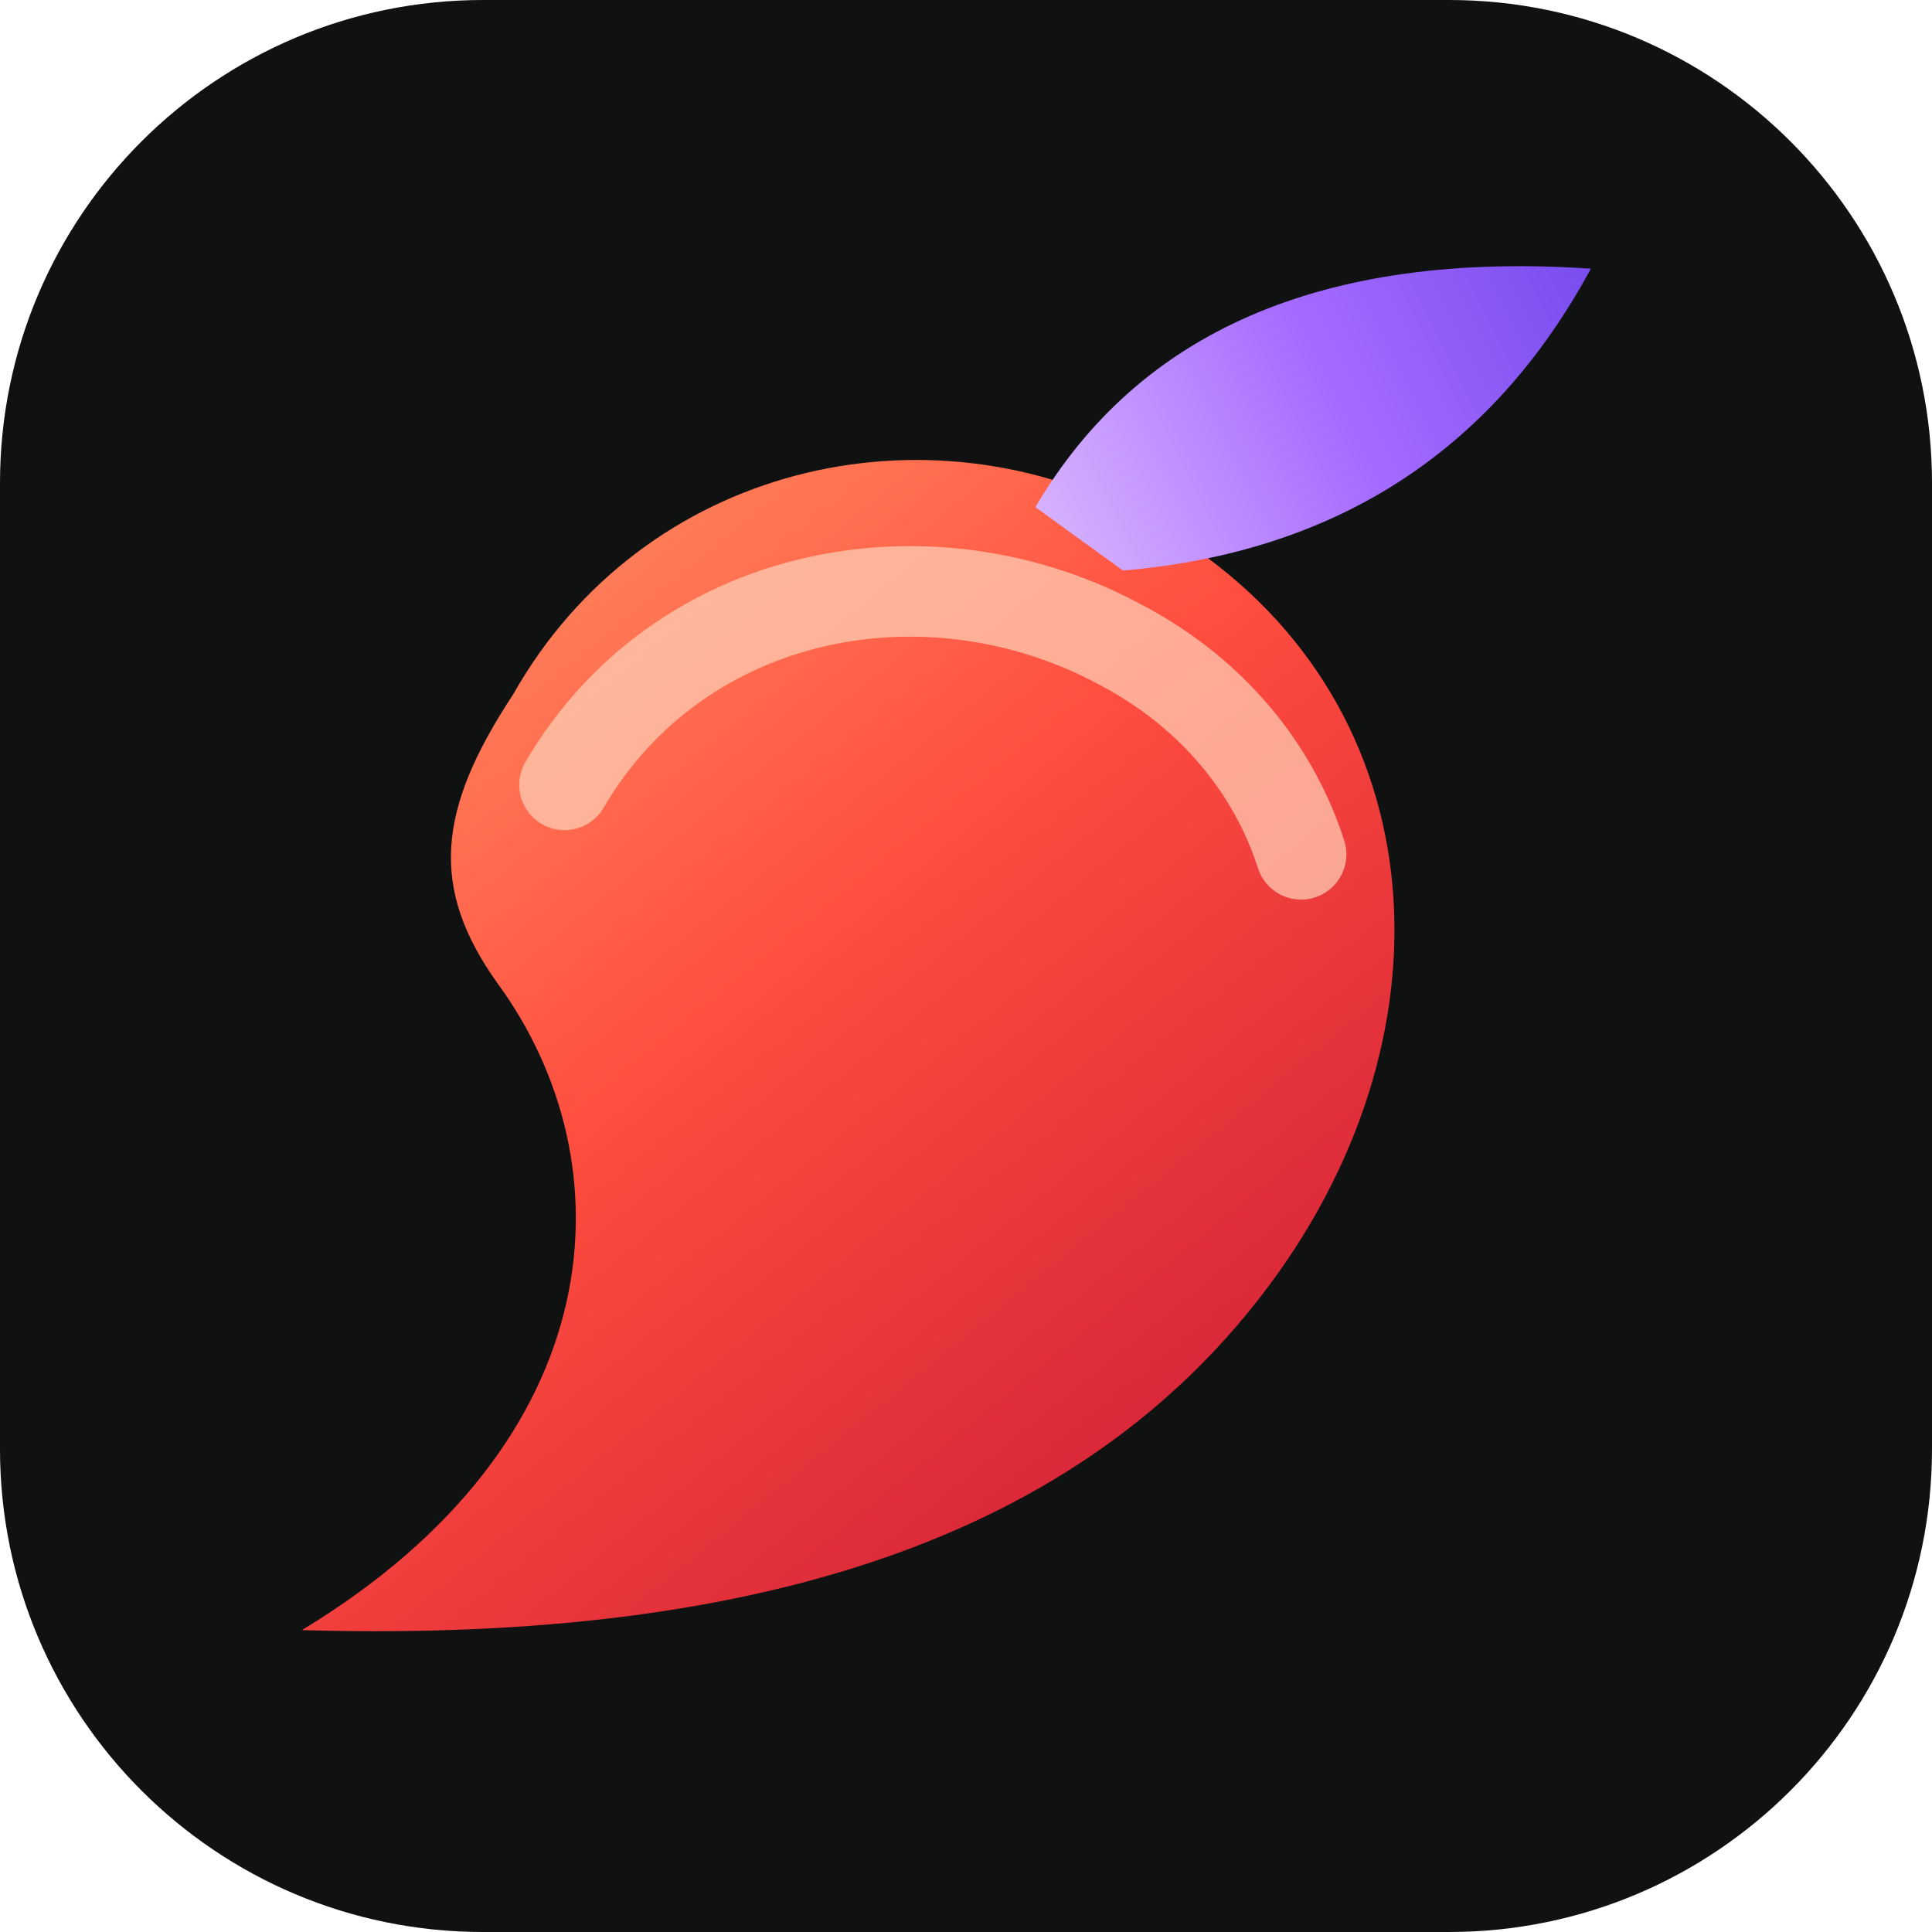
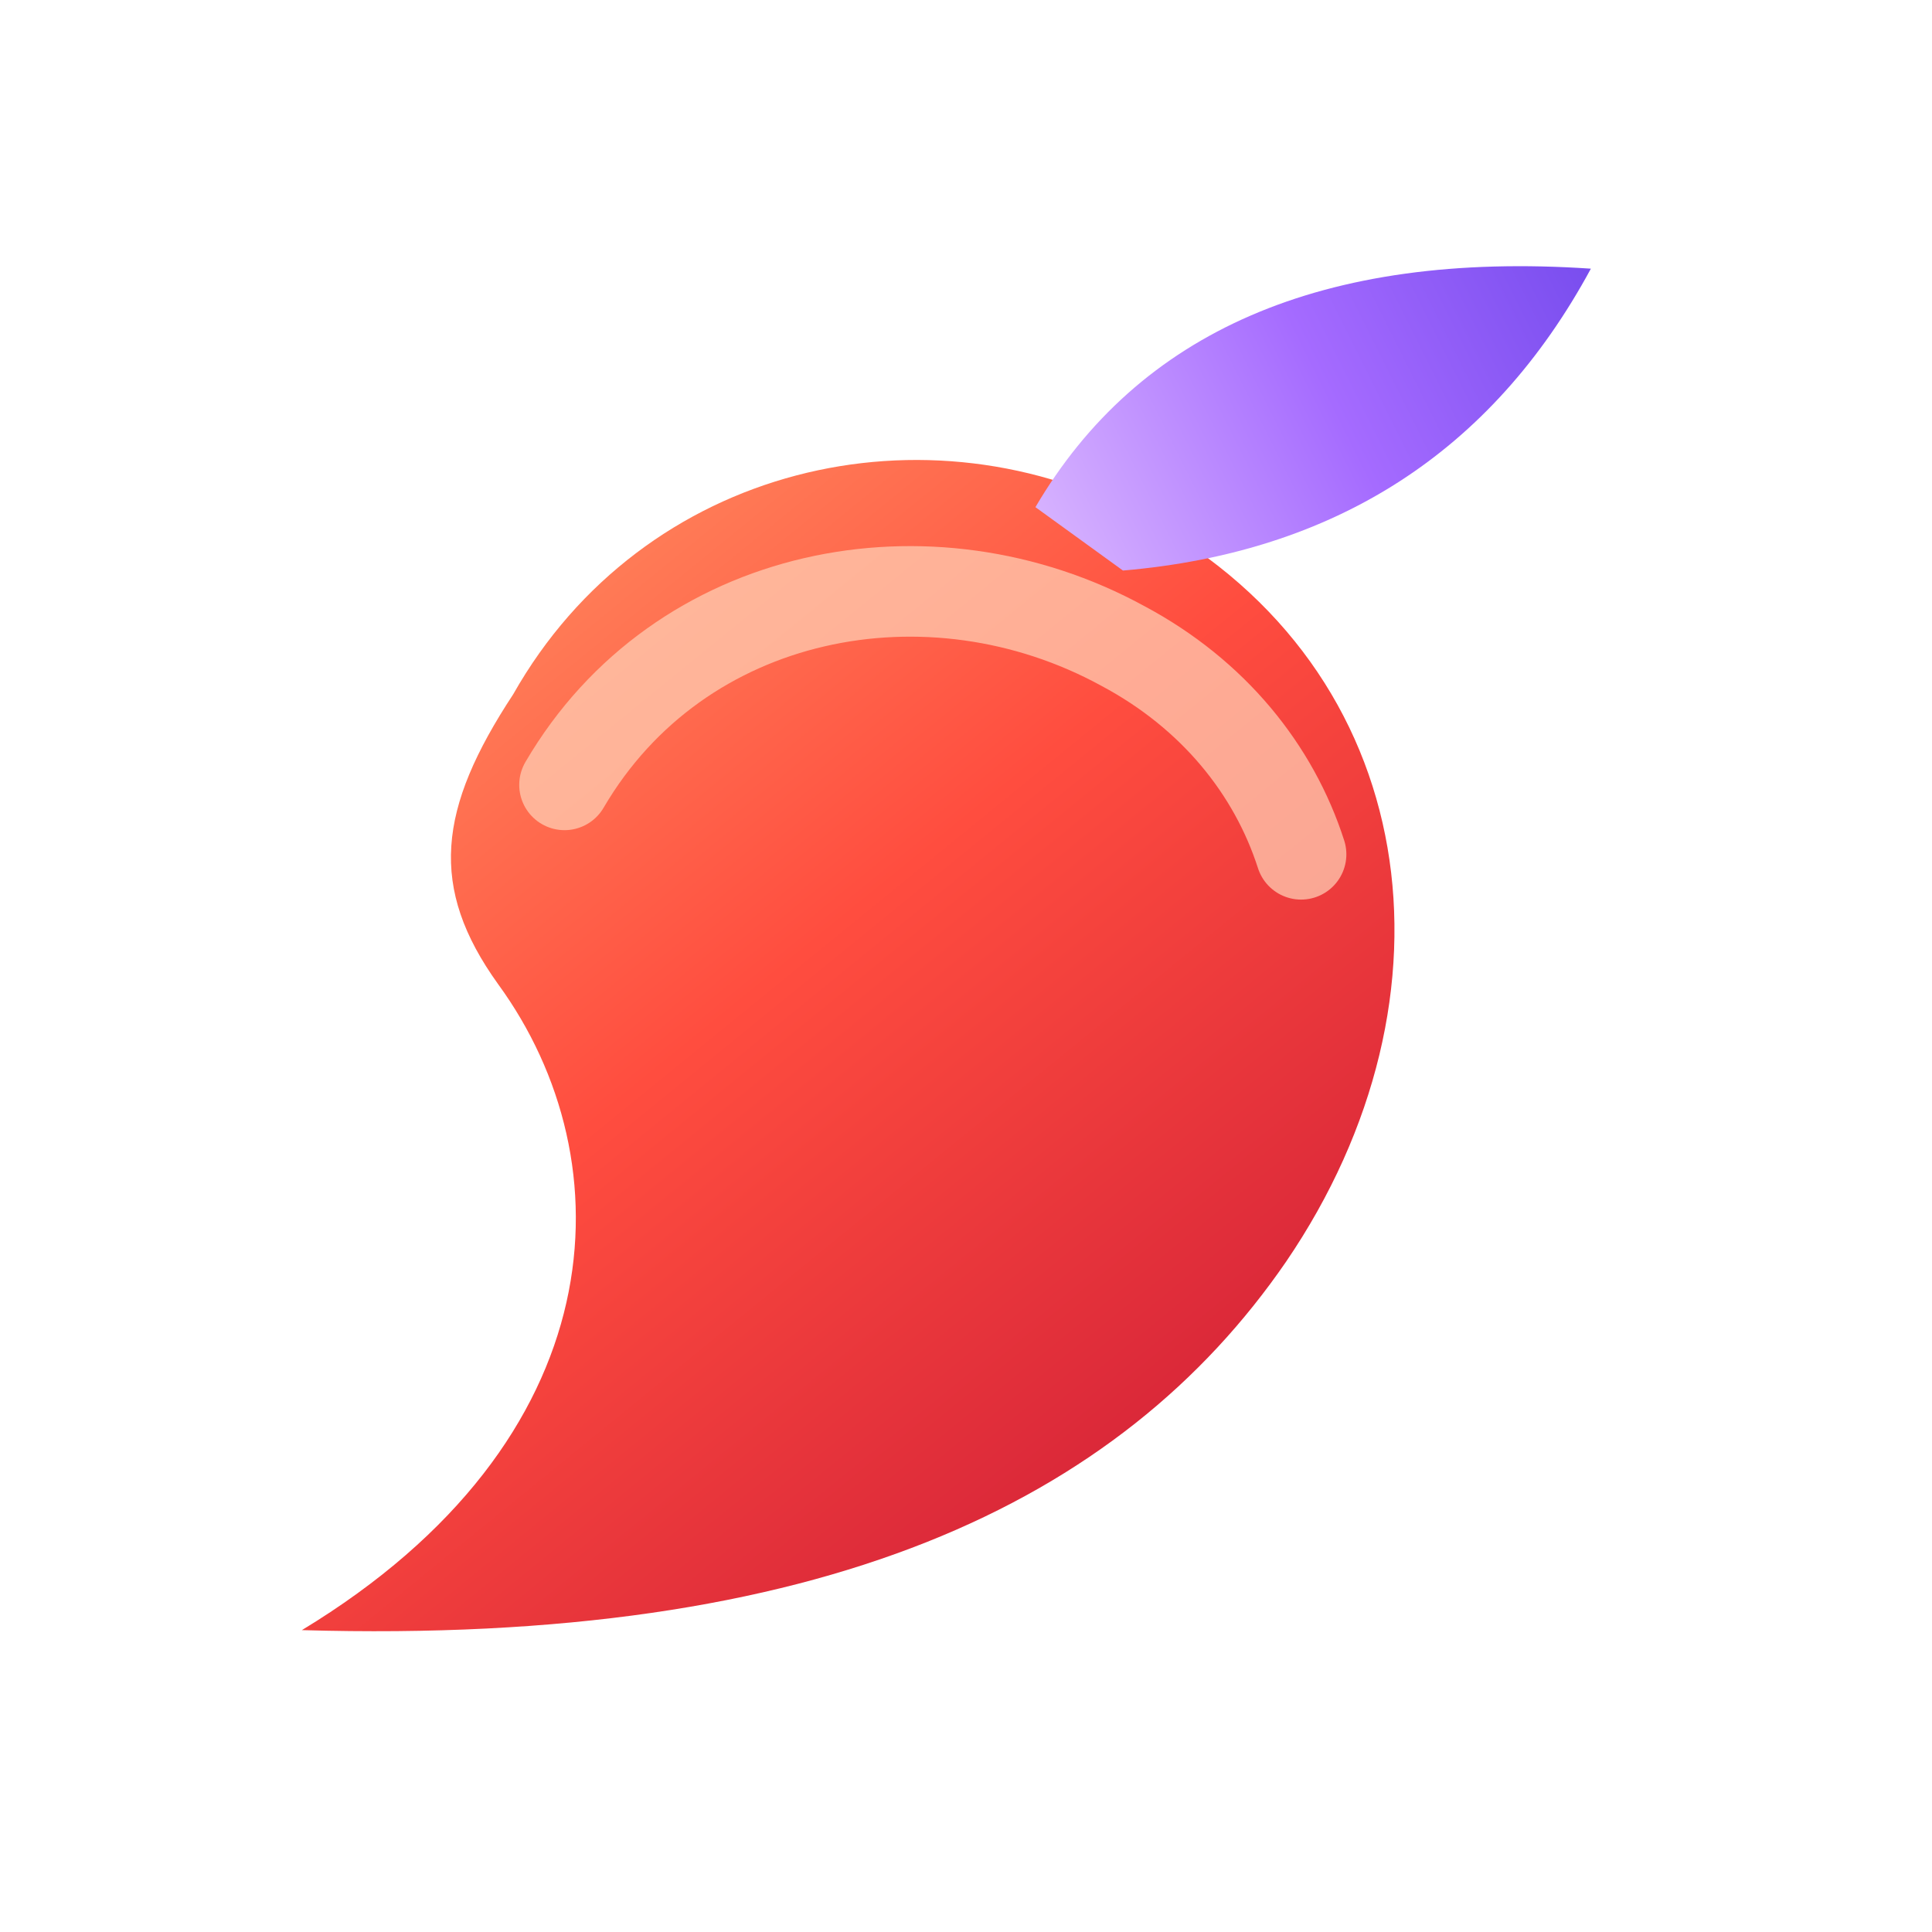
<svg xmlns="http://www.w3.org/2000/svg" viewBox="0 0 64 64" fill="none">
  <defs>
    <linearGradient id="p" x1="15" y1="11" x2="50" y2="54" gradientUnits="userSpaceOnUse">
      <stop stop-color="#ff9a66" />
      <stop offset=".42" stop-color="#ff4d3f" />
      <stop offset="1" stop-color="#c20f35" />
    </linearGradient>
    <linearGradient id="l" x1="34" y1="17" x2="54" y2="7" gradientUnits="userSpaceOnUse">
      <stop stop-color="#d8b4ff" />
      <stop offset=".48" stop-color="#a56bff" />
      <stop offset="1" stop-color="#7047eb" />
    </linearGradient>
  </defs>
-   <rect width="64" height="64" rx="16" fill="#101212" />
  <path d="M17 23C21.3 15.4 30.7 13.2 38 17.2C47.1 22.2 48.6 33 42.6 41.8C37.1 49.8 27.2 54.5 10 54C20.4 47.7 20.8 38.5 16.5 32.6C14.2 29.4 14.5 26.8 17 23Z" fill="url(#p)" />
  <path d="M18.7 26C22.5 19.5 30.8 17.9 37.2 21.4C40.2 23 42.2 25.5 43.1 28.3" stroke="#ffd0b6" stroke-width="3" stroke-linecap="round" opacity=".72" />
  <path d="M34.3 16.8C37.7 11 43.8 8.3 52.7 8.9C49.4 15 44.2 18.3 37.2 18.9" fill="url(#l)" />
</svg>
